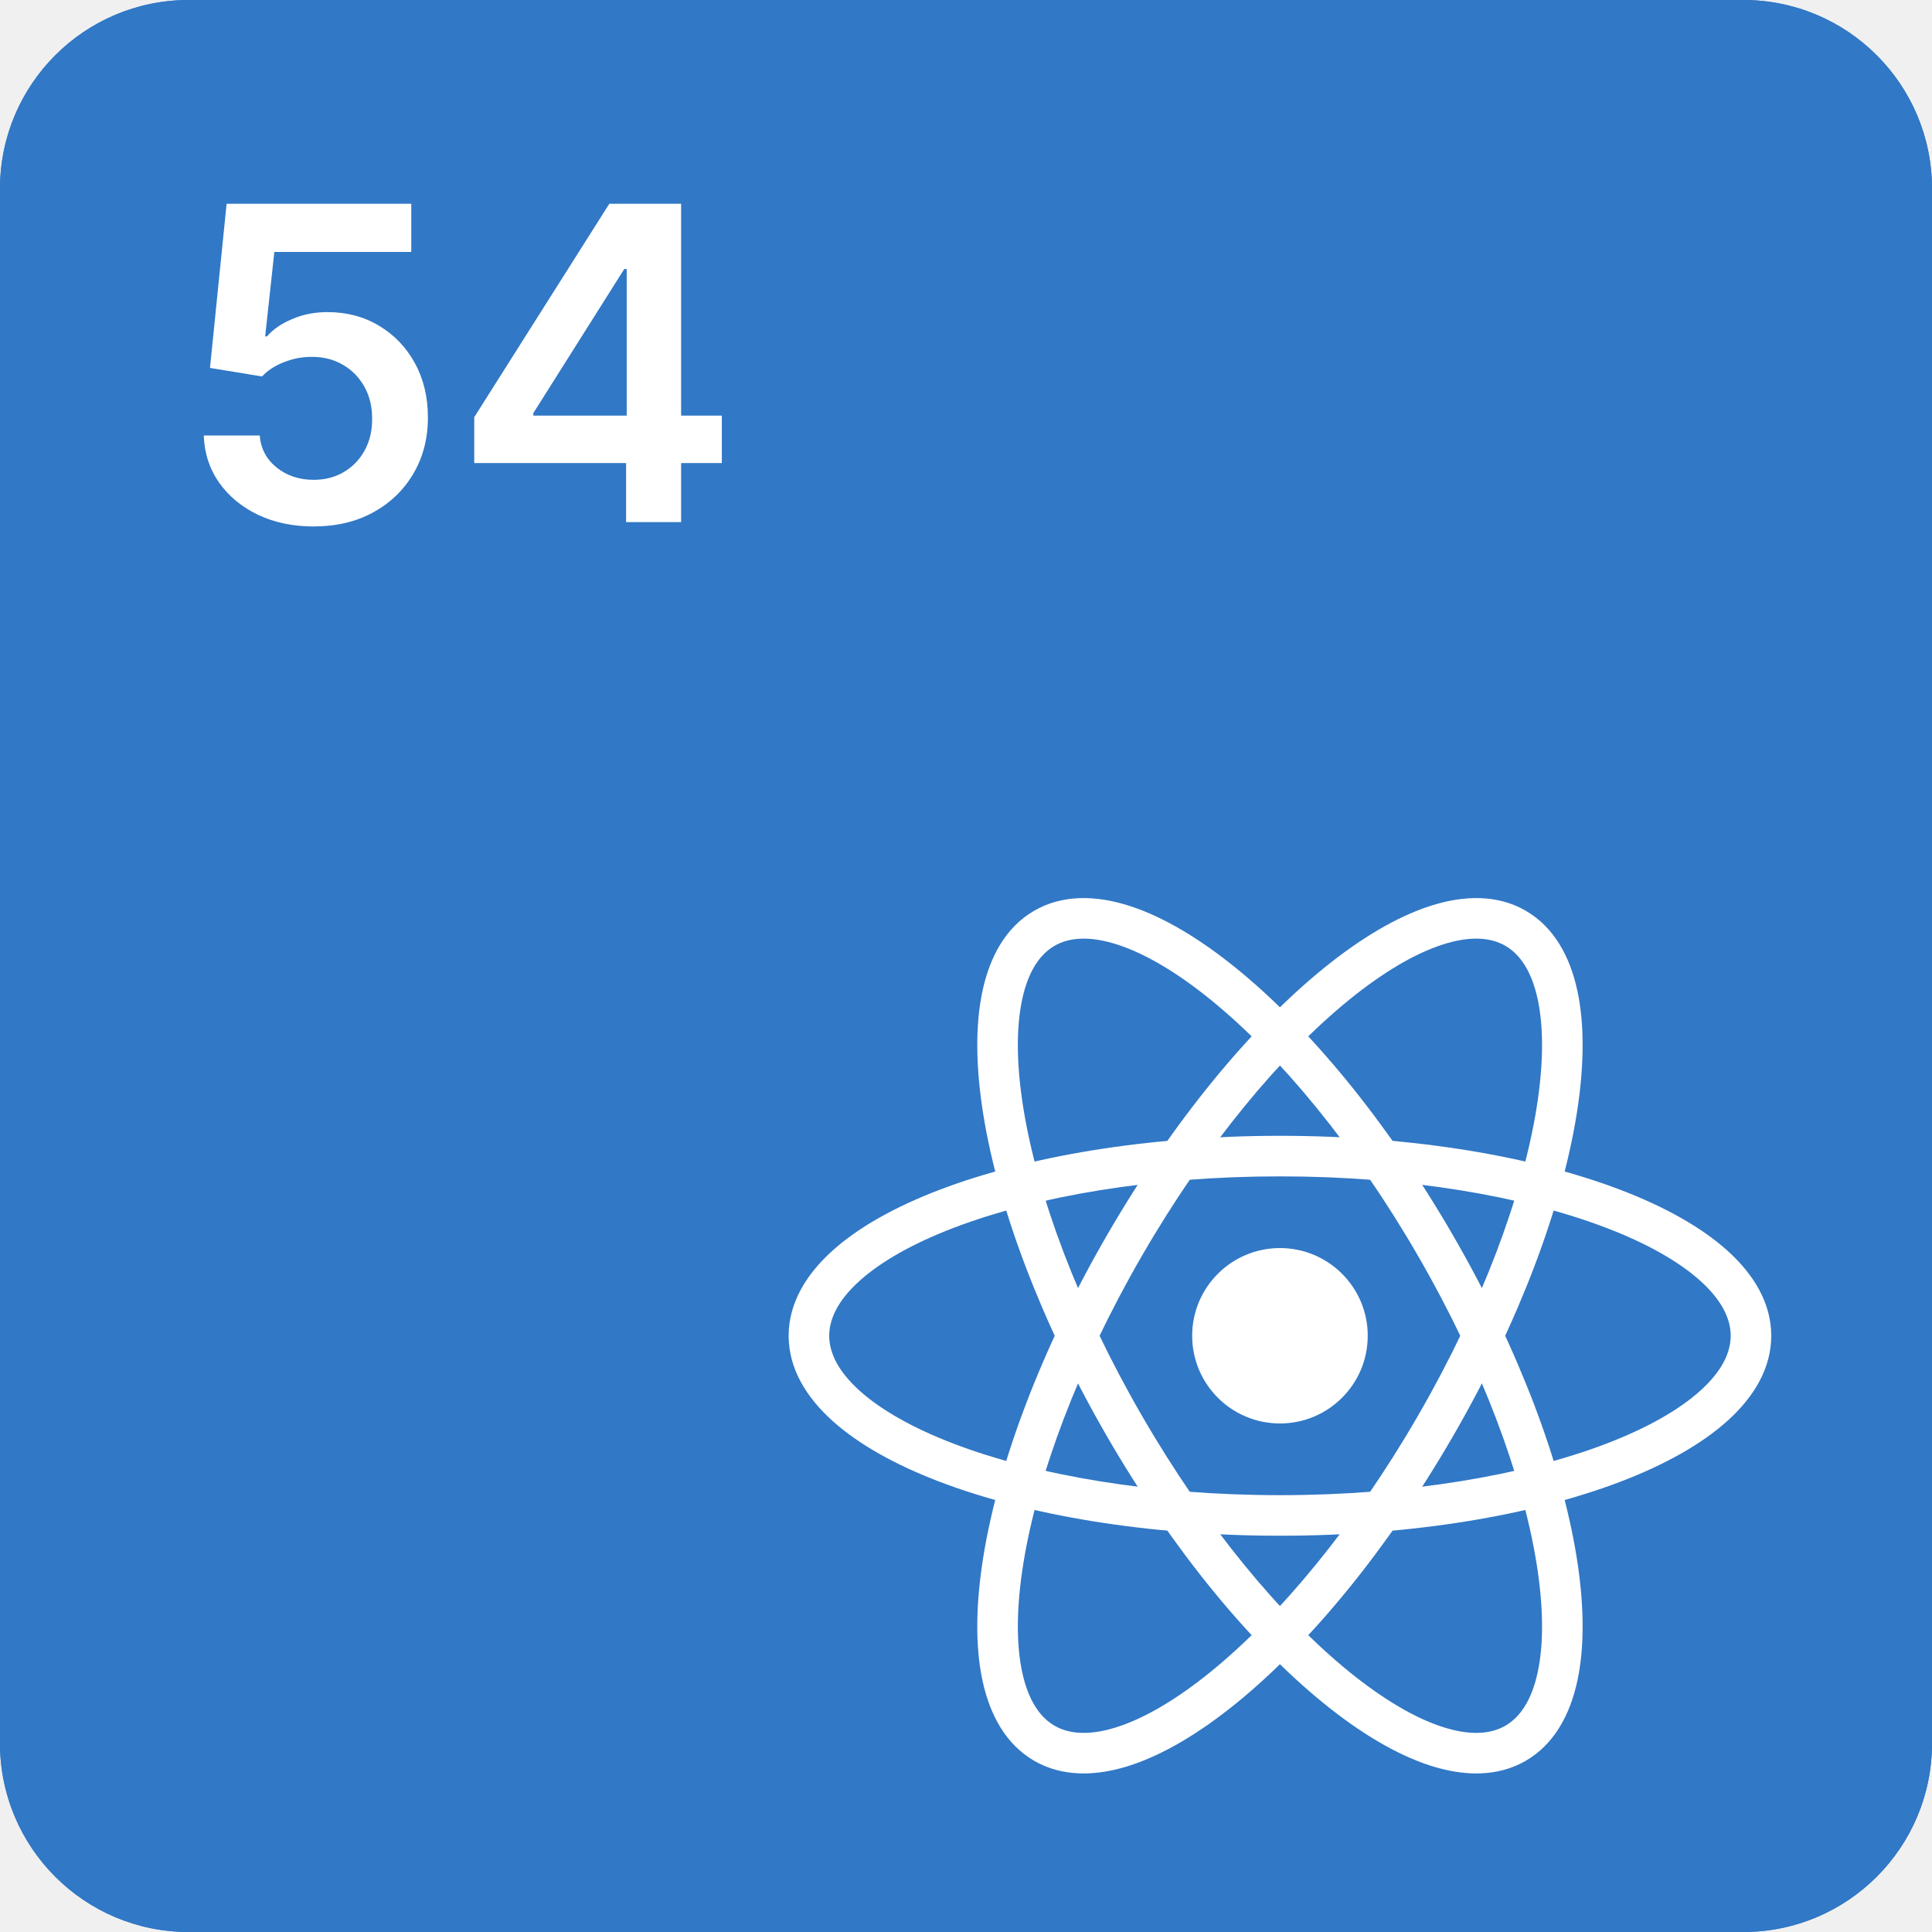
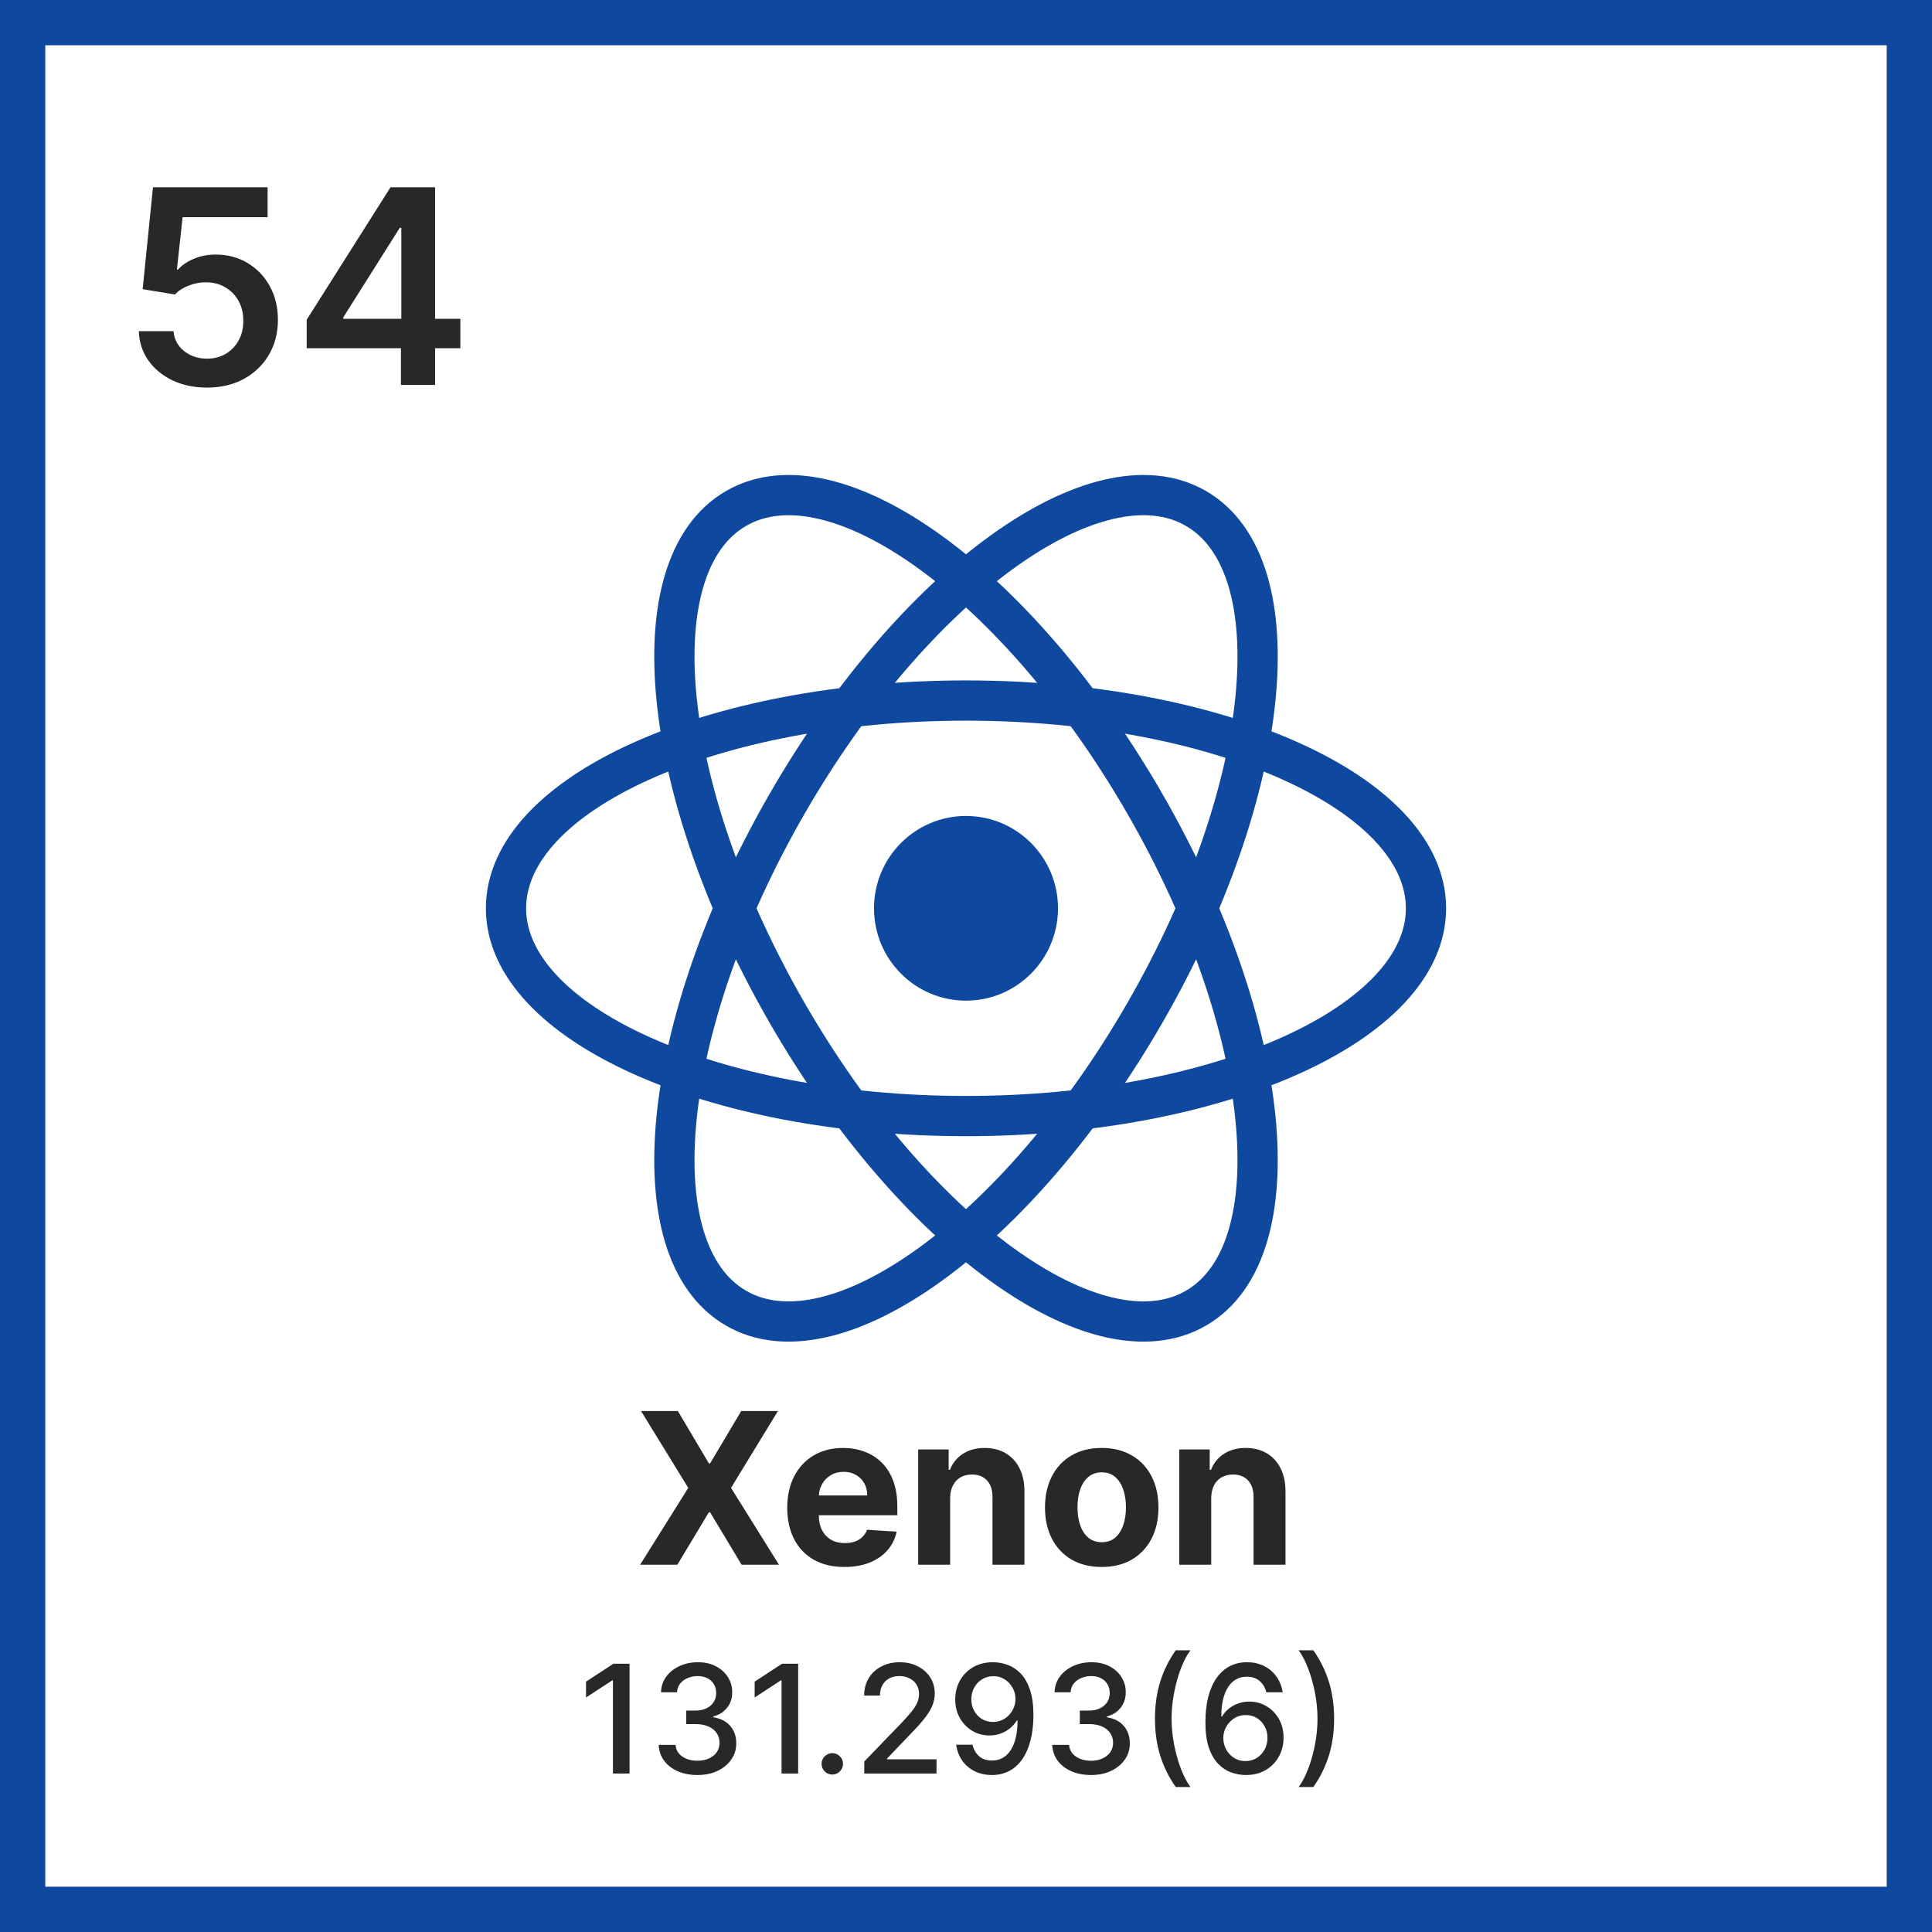
<svg xmlns="http://www.w3.org/2000/svg" width="256" height="256" viewBox="0 0 256 256" fill="none">
-   <g clip-path="url(#clip0_7_2)">
-     <path d="M231 0H25C11.193 0 0 11.193 0 25V231C0 244.807 11.193 256 25 256H231C244.807 256 256 244.807 256 231V25C256 11.193 244.807 0 231 0Z" fill="#3178C6" />
-     <path d="M231 0H25C11.193 0 0 11.193 0 25V231C0 244.807 11.193 256 25 256H231C244.807 256 256 244.807 256 231V25C256 11.193 244.807 0 231 0Z" fill="#3178C6" />
-     <path d="M41.562 69.758C38.816 69.758 36.358 69.244 34.188 68.214C32.019 67.17 30.296 65.742 29.018 63.93C27.755 62.117 27.082 60.044 27 57.709H34.415C34.552 59.44 35.3 60.854 36.66 61.952C38.019 63.037 39.653 63.58 41.562 63.58C43.059 63.58 44.39 63.236 45.557 62.55C46.725 61.863 47.645 60.909 48.318 59.687C48.99 58.465 49.32 57.071 49.306 55.506C49.32 53.913 48.983 52.499 48.297 51.263C47.61 50.027 46.67 49.059 45.475 48.359C44.281 47.645 42.907 47.288 41.356 47.288C40.093 47.274 38.85 47.507 37.628 47.988C36.406 48.468 35.438 49.1 34.724 49.883L27.824 48.75L30.028 27H54.496V33.385H36.351L35.136 44.569H35.383C36.166 43.649 37.271 42.887 38.699 42.283C40.127 41.665 41.692 41.356 43.395 41.356C45.949 41.356 48.228 41.96 50.233 43.168C52.238 44.363 53.817 46.011 54.97 48.111C56.124 50.212 56.7 52.615 56.7 55.32C56.7 58.108 56.055 60.593 54.764 62.776C53.487 64.946 51.709 66.655 49.43 67.905C47.164 69.141 44.541 69.758 41.562 69.758Z" fill="white" />
-     <path d="M62.838 61.355V55.279L80.737 27H85.803V35.651H82.714L70.665 54.744V55.073H95.648V61.355H62.838ZM82.961 69.182V59.501L83.043 56.783V27H90.252V69.182H82.961Z" fill="white" />
-     <path d="M169.601 188.616C176.024 188.616 181.232 183.413 181.232 176.995C181.232 170.578 176.024 165.375 169.601 165.375C163.177 165.375 157.969 170.578 157.969 176.995C157.969 183.413 163.177 188.616 169.601 188.616Z" fill="white" />
-     <path d="M229.326 176.995C229.326 174.735 228.135 172.273 225.309 169.724C222.483 167.175 218.243 164.757 212.775 162.672C201.858 158.507 186.594 155.875 169.601 155.875C152.607 155.875 137.343 158.507 126.426 162.672C120.958 164.757 116.718 167.175 113.892 169.724C111.066 172.273 109.875 174.735 109.875 176.995C109.875 179.256 111.066 181.718 113.892 184.267C116.718 186.815 120.958 189.234 126.426 191.32C137.343 195.484 152.607 198.116 169.601 198.116C186.594 198.116 201.858 195.484 212.775 191.32C218.243 189.234 222.483 186.815 225.309 184.267C228.135 181.718 229.326 179.256 229.326 176.995ZM234.701 176.995C234.701 181.309 232.399 185.111 228.909 188.259C225.418 191.407 220.517 194.119 214.691 196.342C203.019 200.794 187.077 203.491 169.601 203.491C152.124 203.491 136.181 200.794 124.51 196.342C118.683 194.119 113.783 191.407 110.292 188.259C106.802 185.111 104.5 181.309 104.5 176.995C104.5 172.682 106.802 168.881 110.292 165.733C113.783 162.584 118.683 159.872 124.51 157.65C136.181 153.197 152.124 150.5 169.601 150.5C187.077 150.5 203.019 153.197 214.691 157.65C220.517 159.872 225.418 162.584 228.909 165.733C232.399 168.881 234.701 172.682 234.701 176.995Z" fill="white" />
-     <path d="M199.463 228.67C201.424 227.538 202.963 225.275 203.759 221.556C204.555 217.838 204.531 212.96 203.605 207.186C201.757 195.659 196.407 181.137 187.91 166.434C179.414 151.732 169.501 139.842 160.432 132.478C155.891 128.79 151.675 126.331 148.053 125.161C144.431 123.99 141.701 124.19 139.739 125.321C137.777 126.453 136.239 128.716 135.442 132.435C134.646 136.154 134.67 141.031 135.596 146.804C137.444 158.332 142.794 172.854 151.291 187.557C159.787 202.259 169.7 214.149 178.769 221.513C183.31 225.2 187.526 227.66 191.148 228.83C194.77 230.001 197.501 229.801 199.463 228.67ZM202.152 233.324C198.415 235.479 193.97 235.389 189.495 233.943C185.02 232.497 180.219 229.612 175.379 225.682C165.683 217.81 155.373 205.364 146.635 190.243C137.896 175.121 132.263 159.978 130.287 147.653C129.3 141.5 129.201 135.904 130.184 131.309C131.168 126.714 133.312 122.823 137.049 120.668C140.787 118.512 145.232 118.602 149.706 120.048C154.181 121.495 158.982 124.379 163.822 128.309C173.518 136.182 183.828 148.627 192.566 163.749C201.305 178.87 206.938 194.013 208.915 206.339C209.901 212.492 210.001 218.088 209.017 222.682C208.033 227.277 205.889 231.168 202.152 233.324Z" fill="white" />
-     <path d="M139.739 228.67C141.7 229.801 144.431 230.001 148.053 228.83C151.675 227.66 155.891 225.2 160.432 221.513C169.501 214.149 179.414 202.259 187.91 187.557C196.407 172.854 201.757 158.332 203.605 146.804C204.531 141.031 204.555 136.154 203.759 132.435C202.962 128.716 201.424 126.453 199.463 125.321C197.501 124.19 194.77 123.99 191.148 125.161C187.526 126.331 183.31 128.79 178.769 132.478C169.7 139.842 159.787 151.732 151.291 166.434C142.794 181.137 137.444 195.659 135.596 207.186C134.67 212.96 134.646 217.838 135.442 221.556C136.238 225.275 137.777 227.538 139.739 228.67ZM137.049 233.324C133.312 231.168 131.168 227.277 130.184 222.682C129.2 218.088 129.3 212.491 130.286 206.339C132.263 194.013 137.896 178.87 146.635 163.749C155.373 148.627 165.683 136.182 175.379 128.309C180.219 124.379 185.02 121.495 189.495 120.048C193.969 118.602 198.415 118.512 202.152 120.668C205.889 122.823 208.033 126.714 209.017 131.309C210 135.904 209.901 141.5 208.914 147.652C206.938 159.978 201.305 175.121 192.566 190.243C183.828 205.364 173.518 217.81 163.822 225.682C158.982 229.612 154.181 232.497 149.706 233.943C145.232 235.389 140.787 235.479 137.049 233.324Z" fill="white" />
-   </g>
-   <defs>
-     <clipPath id="clip0_7_2">
-       <rect width="256" height="256" fill="white" />
-     </clipPath>
-   </defs>
+   <rect x="3" y="3" width="250" height="250" fill="white" />
+   <rect x="3" y="3" width="250" height="250" stroke="#0E489F" stroke-width="6" />
+   <path d="M27.429 51.358C25.724 51.358 24.199 51.038 22.852 50.399C21.506 49.751 20.436 48.865 19.643 47.74C18.859 46.615 18.442 45.328 18.391 43.879H22.993C23.078 44.953 23.543 45.831 24.386 46.513C25.23 47.186 26.244 47.523 27.429 47.523C28.358 47.523 29.185 47.31 29.909 46.883C30.634 46.457 31.204 45.865 31.622 45.106C32.04 44.348 32.244 43.483 32.236 42.511C32.244 41.523 32.035 40.645 31.609 39.878C31.183 39.111 30.599 38.51 29.858 38.075C29.116 37.632 28.264 37.41 27.301 37.41C26.517 37.402 25.746 37.547 24.987 37.845C24.229 38.144 23.628 38.535 23.185 39.021L18.902 38.318L20.27 24.818H35.457V28.781H24.195L23.44 35.723H23.594C24.079 35.152 24.766 34.679 25.652 34.304C26.538 33.92 27.51 33.729 28.567 33.729C30.152 33.729 31.567 34.104 32.811 34.854C34.055 35.595 35.035 36.618 35.751 37.922C36.467 39.226 36.825 40.717 36.825 42.396C36.825 44.126 36.425 45.669 35.624 47.024C34.831 48.371 33.727 49.432 32.312 50.207C30.906 50.974 29.278 51.358 27.429 51.358ZM40.635 46.142V42.371L51.744 24.818H54.889V30.188H52.972L45.493 42.038V42.243H61V46.142H40.635ZM53.125 51V44.992L53.176 43.304V24.818H57.651V51H53.125Z" fill="#282828" />
+   <path d="M128 132.592C134.733 132.592 140.191 127.113 140.191 120.356C140.191 113.599 134.731 108.12 128 108.12C121.269 108.12 115.81 113.599 115.81 120.356C115.81 127.113 121.266 132.592 128 132.592Z" fill="#0E489F" />
+   <path d="M128 147.885C161.663 147.885 188.952 135.56 188.952 120.356C188.952 105.152 161.663 92.826 128 92.826C94.337 92.826 67.047 105.152 67.047 120.356C67.047 135.56 94.337 147.885 128 147.885Z" stroke="#0E489F" stroke-width="5.333" />
+   <path d="M104.246 134.121C121.078 163.381 145.357 180.938 158.475 173.336C171.595 165.734 168.585 135.85 151.753 106.591C134.922 77.33 110.642 59.773 97.525 67.376C84.405 74.977 87.415 104.86 104.246 134.121Z" stroke="#0E489F" stroke-width="5.333" />
+   <path d="M104.246 106.591C87.415 135.852 84.406 165.734 97.523 173.336C110.643 180.938 134.922 163.38 151.753 134.121C168.585 104.859 171.595 74.978 158.477 67.376C145.357 59.773 121.078 77.331 104.246 106.591Z" stroke="#0E489F" stroke-width="5.333" />
+   <path d="M89.824 186.97L93.931 193.91H94.09L98.216 186.97H103.079L96.864 197.151L103.218 207.333H98.266L94.09 200.383H93.931L89.755 207.333H84.823L91.197 197.151L84.942 186.97H89.824ZM111.891 207.632C110.32 207.632 108.968 207.313 107.834 206.677C106.707 206.034 105.839 205.126 105.229 203.953C104.619 202.773 104.314 201.377 104.314 199.767C104.314 198.196 104.619 196.817 105.229 195.63C105.839 194.444 106.697 193.519 107.804 192.856C108.918 192.193 110.224 191.862 111.722 191.862C112.729 191.862 113.667 192.024 114.536 192.349C115.411 192.667 116.173 193.148 116.823 193.791C117.479 194.434 117.989 195.242 118.354 196.217C118.718 197.185 118.901 198.318 118.901 199.617V200.781H106.004V198.156H114.914C114.914 197.546 114.781 197.006 114.516 196.535C114.251 196.064 113.883 195.696 113.412 195.431C112.948 195.16 112.408 195.024 111.791 195.024C111.148 195.024 110.578 195.173 110.081 195.471C109.591 195.763 109.206 196.157 108.928 196.654C108.649 197.145 108.507 197.692 108.5 198.295V200.791C108.5 201.546 108.639 202.199 108.918 202.75C109.203 203.3 109.604 203.724 110.121 204.022C110.638 204.321 111.251 204.47 111.96 204.47C112.431 204.47 112.862 204.403 113.253 204.271C113.644 204.138 113.979 203.939 114.257 203.674C114.536 203.409 114.748 203.084 114.894 202.7L118.811 202.958C118.612 203.9 118.205 204.722 117.588 205.424C116.978 206.12 116.19 206.664 115.222 207.055C114.261 207.439 113.15 207.632 111.891 207.632ZM125.901 198.504V207.333H121.665V192.061H125.702V194.755H125.881C126.219 193.867 126.786 193.164 127.581 192.647C128.377 192.124 129.341 191.862 130.475 191.862C131.535 191.862 132.46 192.094 133.249 192.558C134.038 193.022 134.651 193.685 135.088 194.546C135.526 195.401 135.744 196.422 135.744 197.609V207.333H131.509V198.365C131.515 197.43 131.277 196.701 130.793 196.177C130.309 195.647 129.643 195.382 128.794 195.382C128.224 195.382 127.72 195.504 127.283 195.75C126.852 195.995 126.514 196.353 126.269 196.823C126.03 197.287 125.907 197.848 125.901 198.504ZM145.983 207.632C144.439 207.632 143.103 207.303 141.976 206.647C140.856 205.984 139.991 205.063 139.381 203.883C138.771 202.696 138.466 201.321 138.466 199.757C138.466 198.179 138.771 196.8 139.381 195.62C139.991 194.434 140.856 193.512 141.976 192.856C143.103 192.193 144.439 191.862 145.983 191.862C147.528 191.862 148.86 192.193 149.981 192.856C151.108 193.512 151.976 194.434 152.586 195.62C153.196 196.8 153.501 198.179 153.501 199.757C153.501 201.321 153.196 202.696 152.586 203.883C151.976 205.063 151.108 205.984 149.981 206.647C148.86 207.303 147.528 207.632 145.983 207.632ZM146.003 204.35C146.706 204.35 147.293 204.151 147.763 203.754C148.234 203.349 148.589 202.799 148.827 202.103C149.073 201.407 149.195 200.615 149.195 199.727C149.195 198.839 149.073 198.046 148.827 197.35C148.589 196.654 148.234 196.104 147.763 195.7C147.293 195.295 146.706 195.093 146.003 195.093C145.294 195.093 144.698 195.295 144.214 195.7C143.736 196.104 143.375 196.654 143.13 197.35C142.891 198.046 142.772 198.839 142.772 199.727C142.772 200.615 142.891 201.407 143.13 202.103C143.375 202.799 143.736 203.349 144.214 203.754C144.698 204.151 145.294 204.35 146.003 204.35ZM160.491 198.504V207.333H156.255V192.061H160.292V194.755H160.471C160.809 193.867 161.376 193.164 162.171 192.647C162.966 192.124 163.931 191.862 165.064 191.862C166.125 191.862 167.05 192.094 167.839 192.558C168.627 193.022 169.241 193.685 169.678 194.546C170.116 195.401 170.334 196.422 170.334 197.609V207.333H166.099V198.365C166.105 197.43 165.867 196.701 165.383 196.177C164.899 195.647 164.233 195.382 163.384 195.382C162.814 195.382 162.31 195.504 161.873 195.75C161.442 195.995 161.104 196.353 160.858 196.823C160.62 197.287 160.497 197.848 160.491 198.504Z" fill="#282828" />
+   <path d="M83.418 220.455V235H81.216V222.656H81.131L77.651 224.929V222.827L81.28 220.455H83.418ZM92.416 235.199C91.441 235.199 90.57 235.031 89.803 234.695C89.04 234.358 88.437 233.892 87.992 233.295C87.551 232.694 87.314 231.998 87.281 231.207H89.511C89.54 231.638 89.684 232.012 89.945 232.33C90.21 232.642 90.555 232.884 90.981 233.054C91.408 233.224 91.881 233.31 92.402 233.31C92.975 233.31 93.481 233.21 93.922 233.011C94.367 232.812 94.715 232.536 94.966 232.18C95.217 231.821 95.342 231.406 95.342 230.938C95.342 230.45 95.217 230.021 94.966 229.652C94.72 229.278 94.358 228.984 93.879 228.771C93.406 228.558 92.833 228.452 92.16 228.452H90.932V226.662H92.16C92.7 226.662 93.174 226.565 93.581 226.371C93.993 226.177 94.315 225.907 94.547 225.561C94.779 225.211 94.895 224.801 94.895 224.332C94.895 223.883 94.793 223.492 94.59 223.161C94.391 222.824 94.106 222.562 93.737 222.372C93.373 222.183 92.942 222.088 92.445 222.088C91.971 222.088 91.528 222.176 91.117 222.351C90.709 222.521 90.378 222.768 90.122 223.089C89.867 223.407 89.729 223.788 89.71 224.233H87.587C87.61 223.447 87.842 222.756 88.283 222.159C88.728 221.562 89.315 221.096 90.044 220.76C90.773 220.424 91.583 220.256 92.473 220.256C93.406 220.256 94.211 220.438 94.888 220.803C95.57 221.162 96.095 221.643 96.465 222.244C96.838 222.846 97.023 223.504 97.019 224.219C97.023 225.033 96.796 225.724 96.337 226.293C95.882 226.861 95.276 227.242 94.519 227.436V227.55C95.484 227.696 96.233 228.08 96.763 228.7C97.298 229.321 97.563 230.09 97.558 231.009C97.563 231.809 97.34 232.526 96.891 233.161C96.445 233.795 95.837 234.295 95.065 234.659C94.294 235.019 93.41 235.199 92.416 235.199ZM105.761 220.455V235H103.56V222.656H103.474L99.994 224.929V222.827L103.624 220.455H105.761ZM110.284 235.135C109.895 235.135 109.562 234.998 109.282 234.723C109.003 234.444 108.863 234.107 108.863 233.714C108.863 233.326 109.003 232.995 109.282 232.72C109.562 232.441 109.895 232.301 110.284 232.301C110.672 232.301 111.006 232.441 111.285 232.72C111.565 232.995 111.704 233.326 111.704 233.714C111.704 233.975 111.638 234.214 111.505 234.432C111.377 234.645 111.207 234.815 110.994 234.943C110.781 235.071 110.544 235.135 110.284 235.135ZM114.52 235V233.409L119.442 228.31C119.968 227.756 120.401 227.27 120.742 226.854C121.087 226.432 121.346 226.032 121.516 225.653C121.686 225.275 121.772 224.872 121.772 224.446C121.772 223.963 121.658 223.546 121.431 223.196C121.203 222.841 120.893 222.569 120.5 222.379C120.107 222.185 119.665 222.088 119.172 222.088C118.651 222.088 118.197 222.195 117.809 222.408C117.42 222.621 117.122 222.921 116.914 223.31C116.705 223.698 116.601 224.152 116.601 224.673H114.506C114.506 223.788 114.71 223.014 115.117 222.351C115.524 221.688 116.083 221.174 116.793 220.81C117.503 220.44 118.31 220.256 119.215 220.256C120.129 220.256 120.934 220.438 121.63 220.803C122.33 221.162 122.877 221.655 123.27 222.28C123.663 222.9 123.86 223.601 123.86 224.382C123.86 224.922 123.758 225.45 123.554 225.966C123.355 226.482 123.007 227.057 122.51 227.692C122.013 228.321 121.322 229.086 120.436 229.986L117.546 233.011V233.118H124.094V235H114.52ZM131.623 220.256C132.271 220.26 132.91 220.379 133.54 220.611C134.17 220.843 134.738 221.222 135.245 221.747C135.756 222.273 136.163 222.983 136.466 223.878C136.774 224.768 136.93 225.876 136.935 227.202C136.935 228.475 136.807 229.609 136.551 230.604C136.296 231.593 135.929 232.429 135.451 233.111C134.977 233.793 134.402 234.311 133.725 234.666C133.048 235.021 132.285 235.199 131.438 235.199C130.571 235.199 129.802 235.028 129.13 234.688C128.457 234.347 127.91 233.875 127.489 233.274C127.068 232.668 126.805 231.972 126.701 231.186H128.867C129.009 231.811 129.298 232.318 129.733 232.706C130.174 233.089 130.742 233.281 131.438 233.281C132.503 233.281 133.334 232.817 133.931 231.889C134.527 230.956 134.828 229.654 134.833 227.983H134.719C134.473 228.39 134.165 228.741 133.796 229.034C133.431 229.328 133.022 229.555 132.567 229.716C132.113 229.877 131.627 229.957 131.111 229.957C130.273 229.957 129.511 229.751 128.824 229.339C128.138 228.928 127.591 228.362 127.184 227.642C126.776 226.922 126.573 226.101 126.573 225.178C126.573 224.259 126.781 223.426 127.198 222.678C127.619 221.929 128.206 221.338 128.959 220.902C129.717 220.462 130.605 220.246 131.623 220.256ZM131.63 222.102C131.076 222.102 130.576 222.24 130.131 222.514C129.691 222.784 129.343 223.151 129.087 223.615C128.831 224.074 128.703 224.586 128.703 225.149C128.703 225.713 128.827 226.224 129.073 226.683C129.324 227.138 129.665 227.5 130.096 227.77C130.531 228.035 131.028 228.168 131.587 228.168C132.004 228.168 132.392 228.087 132.752 227.926C133.112 227.765 133.426 227.543 133.696 227.259C133.966 226.97 134.177 226.643 134.328 226.278C134.48 225.914 134.556 225.53 134.556 225.128C134.556 224.593 134.428 224.096 134.172 223.636C133.921 223.177 133.576 222.808 133.135 222.528C132.695 222.244 132.193 222.102 131.63 222.102ZM144.565 235.199C143.589 235.199 142.718 235.031 141.951 234.695C141.189 234.358 140.585 233.892 140.14 233.295C139.7 232.694 139.463 231.998 139.43 231.207H141.66C141.688 231.638 141.833 232.012 142.093 232.33C142.358 232.642 142.704 232.884 143.13 233.054C143.556 233.224 144.03 233.31 144.55 233.31C145.123 233.31 145.63 233.21 146.07 233.011C146.515 232.812 146.863 232.536 147.114 232.18C147.365 231.821 147.491 231.406 147.491 230.938C147.491 230.45 147.365 230.021 147.114 229.652C146.868 229.278 146.506 228.984 146.028 228.771C145.554 228.558 144.981 228.452 144.309 228.452H143.08V226.662H144.309C144.849 226.662 145.322 226.565 145.729 226.371C146.141 226.177 146.463 225.907 146.695 225.561C146.927 225.211 147.043 224.801 147.043 224.332C147.043 223.883 146.942 223.492 146.738 223.161C146.539 222.824 146.255 222.562 145.886 222.372C145.521 222.183 145.09 222.088 144.593 222.088C144.12 222.088 143.677 222.176 143.265 222.351C142.858 222.521 142.526 222.768 142.271 223.089C142.015 223.407 141.878 223.788 141.859 224.233H139.735C139.759 223.447 139.991 222.756 140.431 222.159C140.876 221.562 141.463 221.096 142.192 220.76C142.922 220.424 143.731 220.256 144.621 220.256C145.554 220.256 146.359 220.438 147.036 220.803C147.718 221.162 148.244 221.643 148.613 222.244C148.987 222.846 149.172 223.504 149.167 224.219C149.172 225.033 148.944 225.724 148.485 226.293C148.031 226.861 147.424 227.242 146.667 227.436V227.55C147.633 227.696 148.381 228.08 148.911 228.7C149.446 229.321 149.711 230.09 149.707 231.009C149.711 231.809 149.489 232.526 149.039 233.161C148.594 233.795 147.986 234.295 147.214 234.659C146.442 235.019 145.559 235.199 144.565 235.199ZM153.038 227.727C153.038 225.947 153.272 224.309 153.741 222.812C154.21 221.316 154.894 219.936 155.793 218.672H157.739C157.389 219.141 157.062 219.716 156.759 220.398C156.456 221.08 156.191 221.828 155.964 222.642C155.737 223.452 155.559 224.292 155.431 225.163C155.303 226.03 155.239 226.884 155.239 227.727C155.239 228.854 155.351 229.995 155.573 231.151C155.796 232.306 156.096 233.378 156.475 234.368C156.854 235.357 157.275 236.165 157.739 236.79H155.793C154.894 235.526 154.21 234.145 153.741 232.649C153.272 231.153 153.038 229.512 153.038 227.727ZM165.028 235.199C164.379 235.189 163.74 235.071 163.11 234.844C162.485 234.616 161.917 234.238 161.406 233.707C160.895 233.177 160.485 232.464 160.177 231.57C159.874 230.675 159.723 229.557 159.723 228.217C159.723 226.948 159.848 225.821 160.099 224.837C160.355 223.852 160.722 223.021 161.2 222.344C161.678 221.662 162.256 221.143 162.933 220.788C163.61 220.433 164.37 220.256 165.213 220.256C166.079 220.256 166.849 220.426 167.521 220.767C168.193 221.108 168.738 221.579 169.154 222.18C169.576 222.782 169.843 223.466 169.957 224.233H167.791C167.644 223.627 167.353 223.132 166.917 222.749C166.482 222.365 165.913 222.173 165.213 222.173C164.147 222.173 163.316 222.637 162.72 223.565C162.128 224.493 161.83 225.784 161.825 227.436H161.931C162.182 227.024 162.49 226.674 162.855 226.385C163.224 226.091 163.636 225.866 164.091 225.71C164.55 225.549 165.033 225.469 165.539 225.469C166.382 225.469 167.145 225.675 167.826 226.087C168.513 226.494 169.06 227.057 169.467 227.777C169.874 228.497 170.078 229.321 170.078 230.249C170.078 231.177 169.867 232.017 169.446 232.77C169.029 233.523 168.442 234.119 167.684 234.56C166.927 234.995 166.041 235.208 165.028 235.199ZM165.021 233.352C165.58 233.352 166.079 233.215 166.52 232.94C166.96 232.666 167.308 232.296 167.564 231.832C167.819 231.368 167.947 230.85 167.947 230.277C167.947 229.718 167.822 229.209 167.571 228.75C167.324 228.291 166.984 227.926 166.548 227.656C166.117 227.386 165.625 227.251 165.071 227.251C164.649 227.251 164.259 227.332 163.899 227.493C163.544 227.654 163.231 227.876 162.961 228.161C162.691 228.445 162.478 228.771 162.322 229.141C162.171 229.505 162.095 229.891 162.095 230.298C162.095 230.843 162.22 231.347 162.471 231.811C162.727 232.275 163.075 232.649 163.515 232.933C163.96 233.213 164.462 233.352 165.021 233.352ZM176.777 227.727C176.777 229.512 176.543 231.153 176.074 232.649C175.605 234.145 174.921 235.526 174.021 236.79H172.075C172.426 236.321 172.752 235.746 173.055 235.064C173.358 234.382 173.624 233.636 173.851 232.827C174.078 232.012 174.256 231.17 174.384 230.298C174.511 229.427 174.575 228.57 174.575 227.727C174.575 226.605 174.464 225.466 174.241 224.311C174.019 223.156 173.718 222.083 173.339 221.094C172.961 220.104 172.539 219.297 172.075 218.672H174.021C174.921 219.936 175.605 221.316 176.074 222.812C176.543 224.309 176.777 225.947 176.777 227.727Z" fill="#282828" />
</svg>
